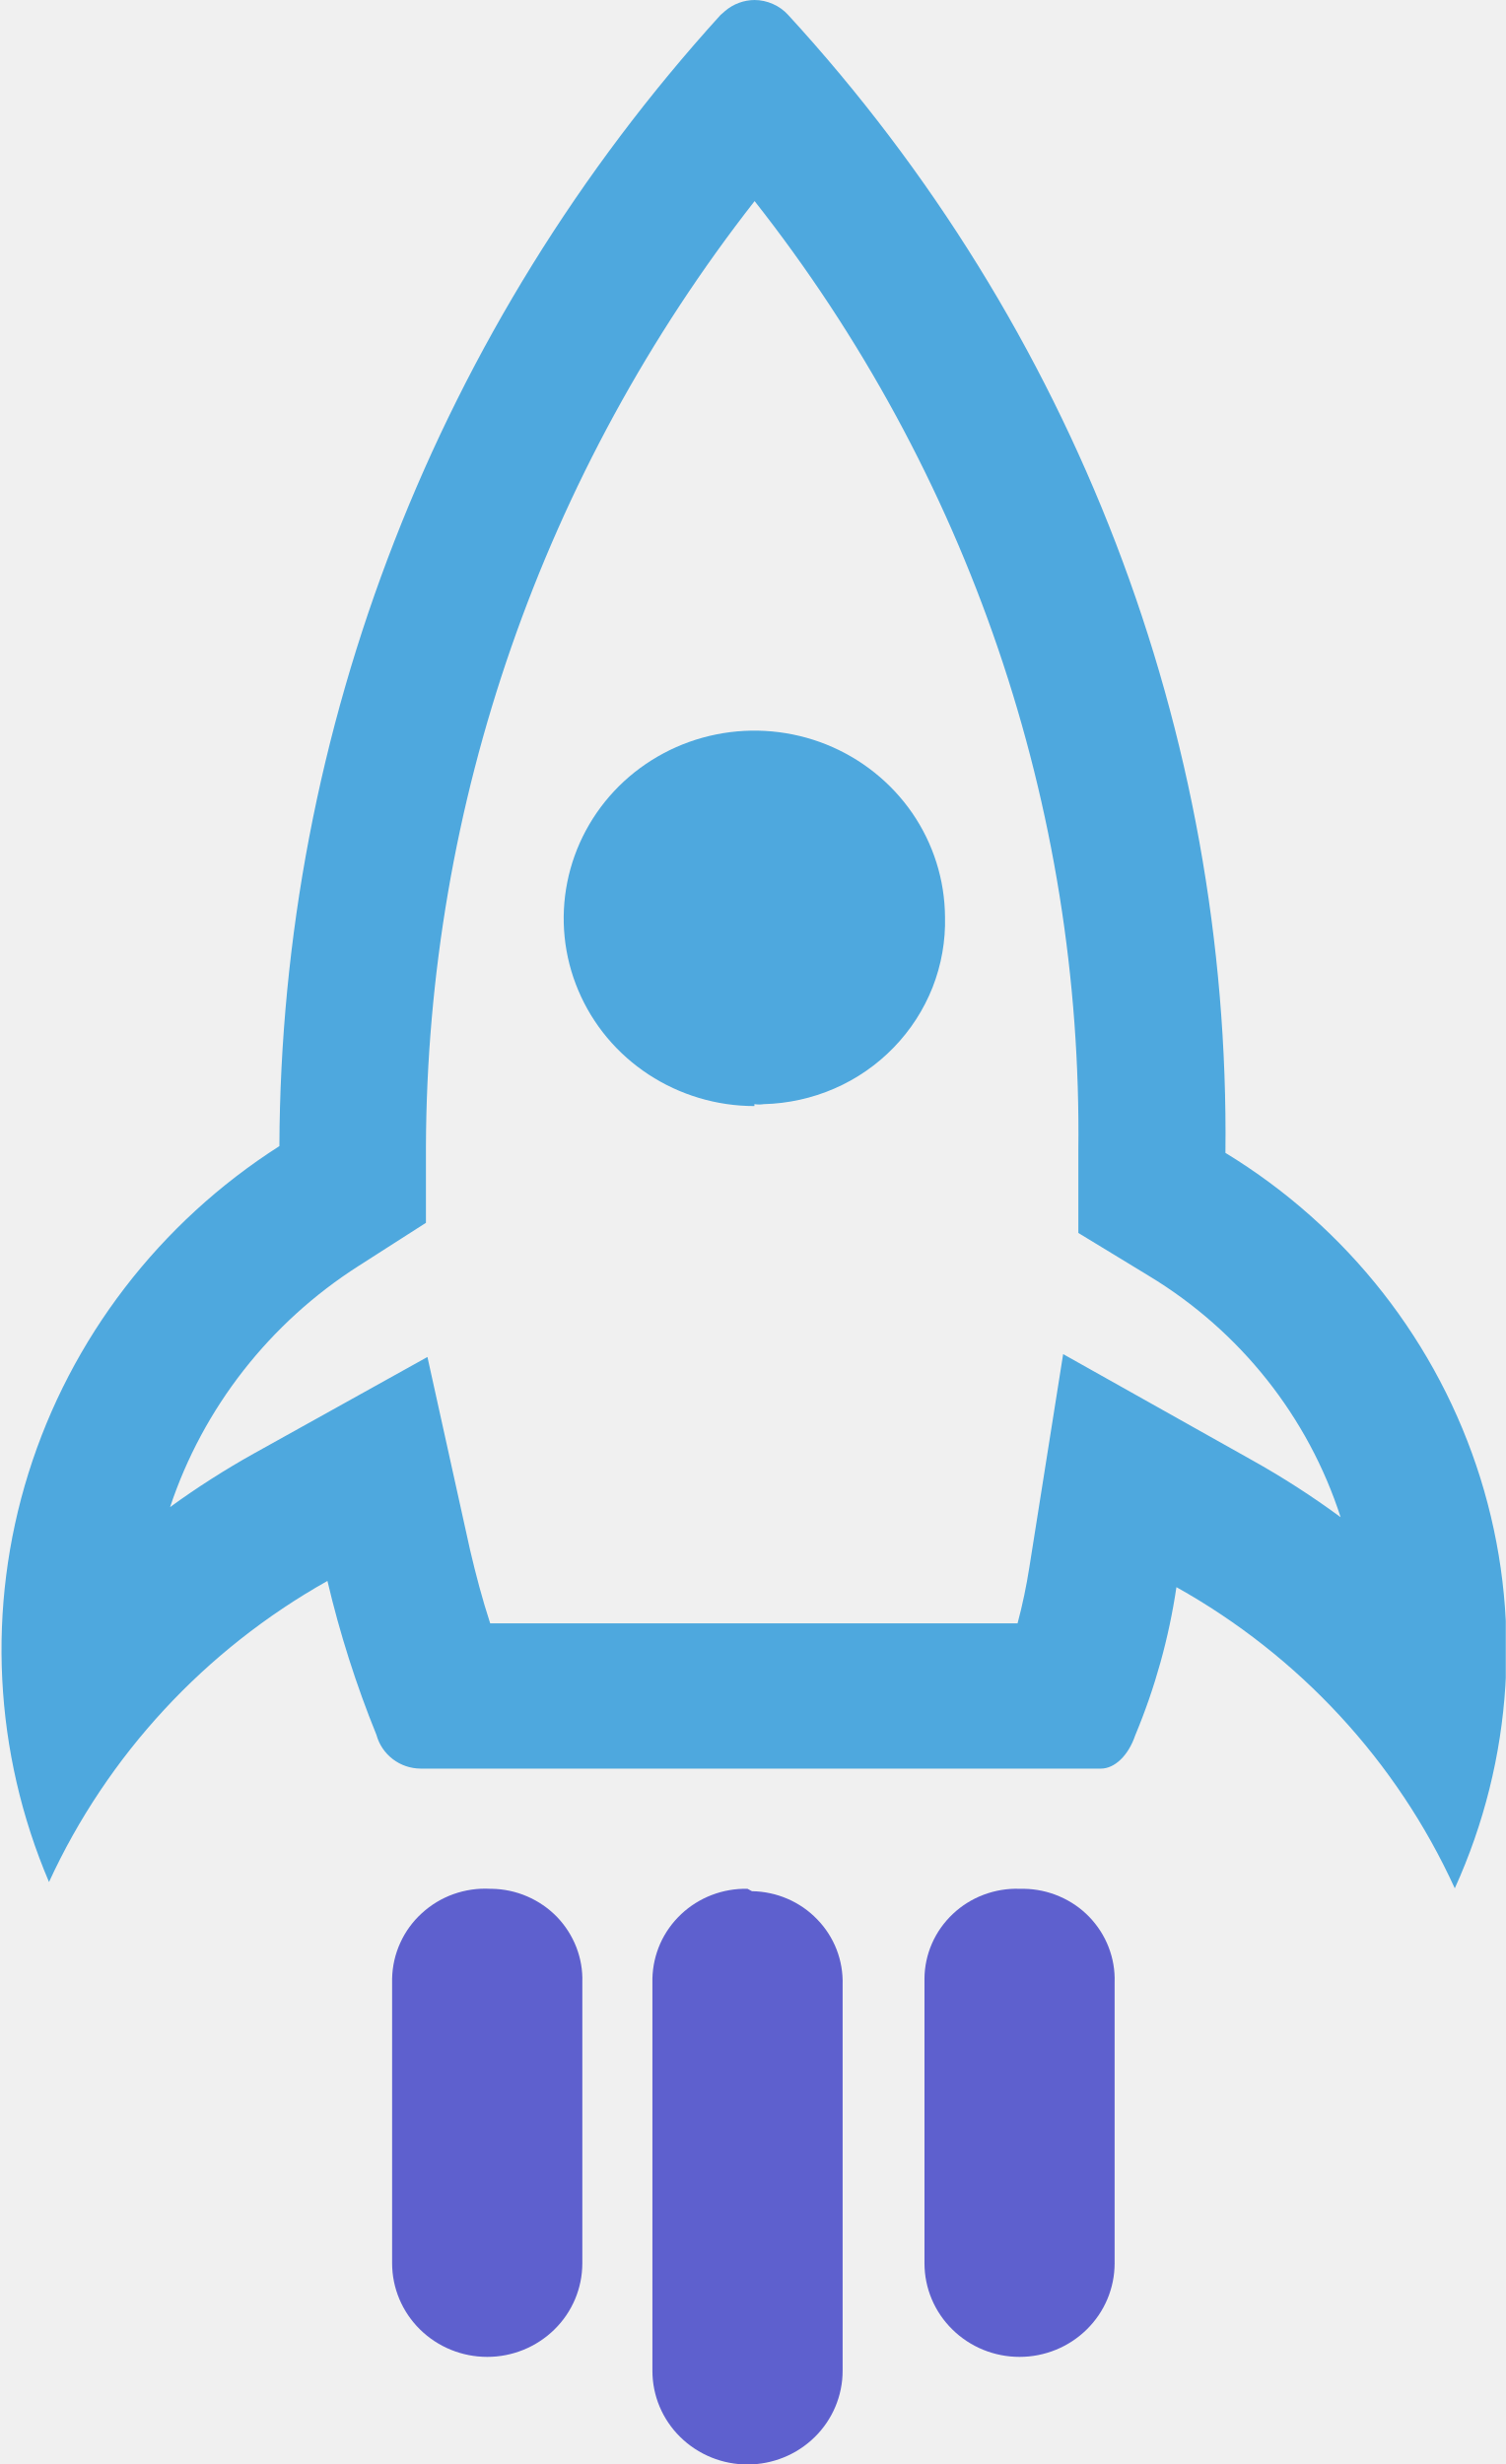
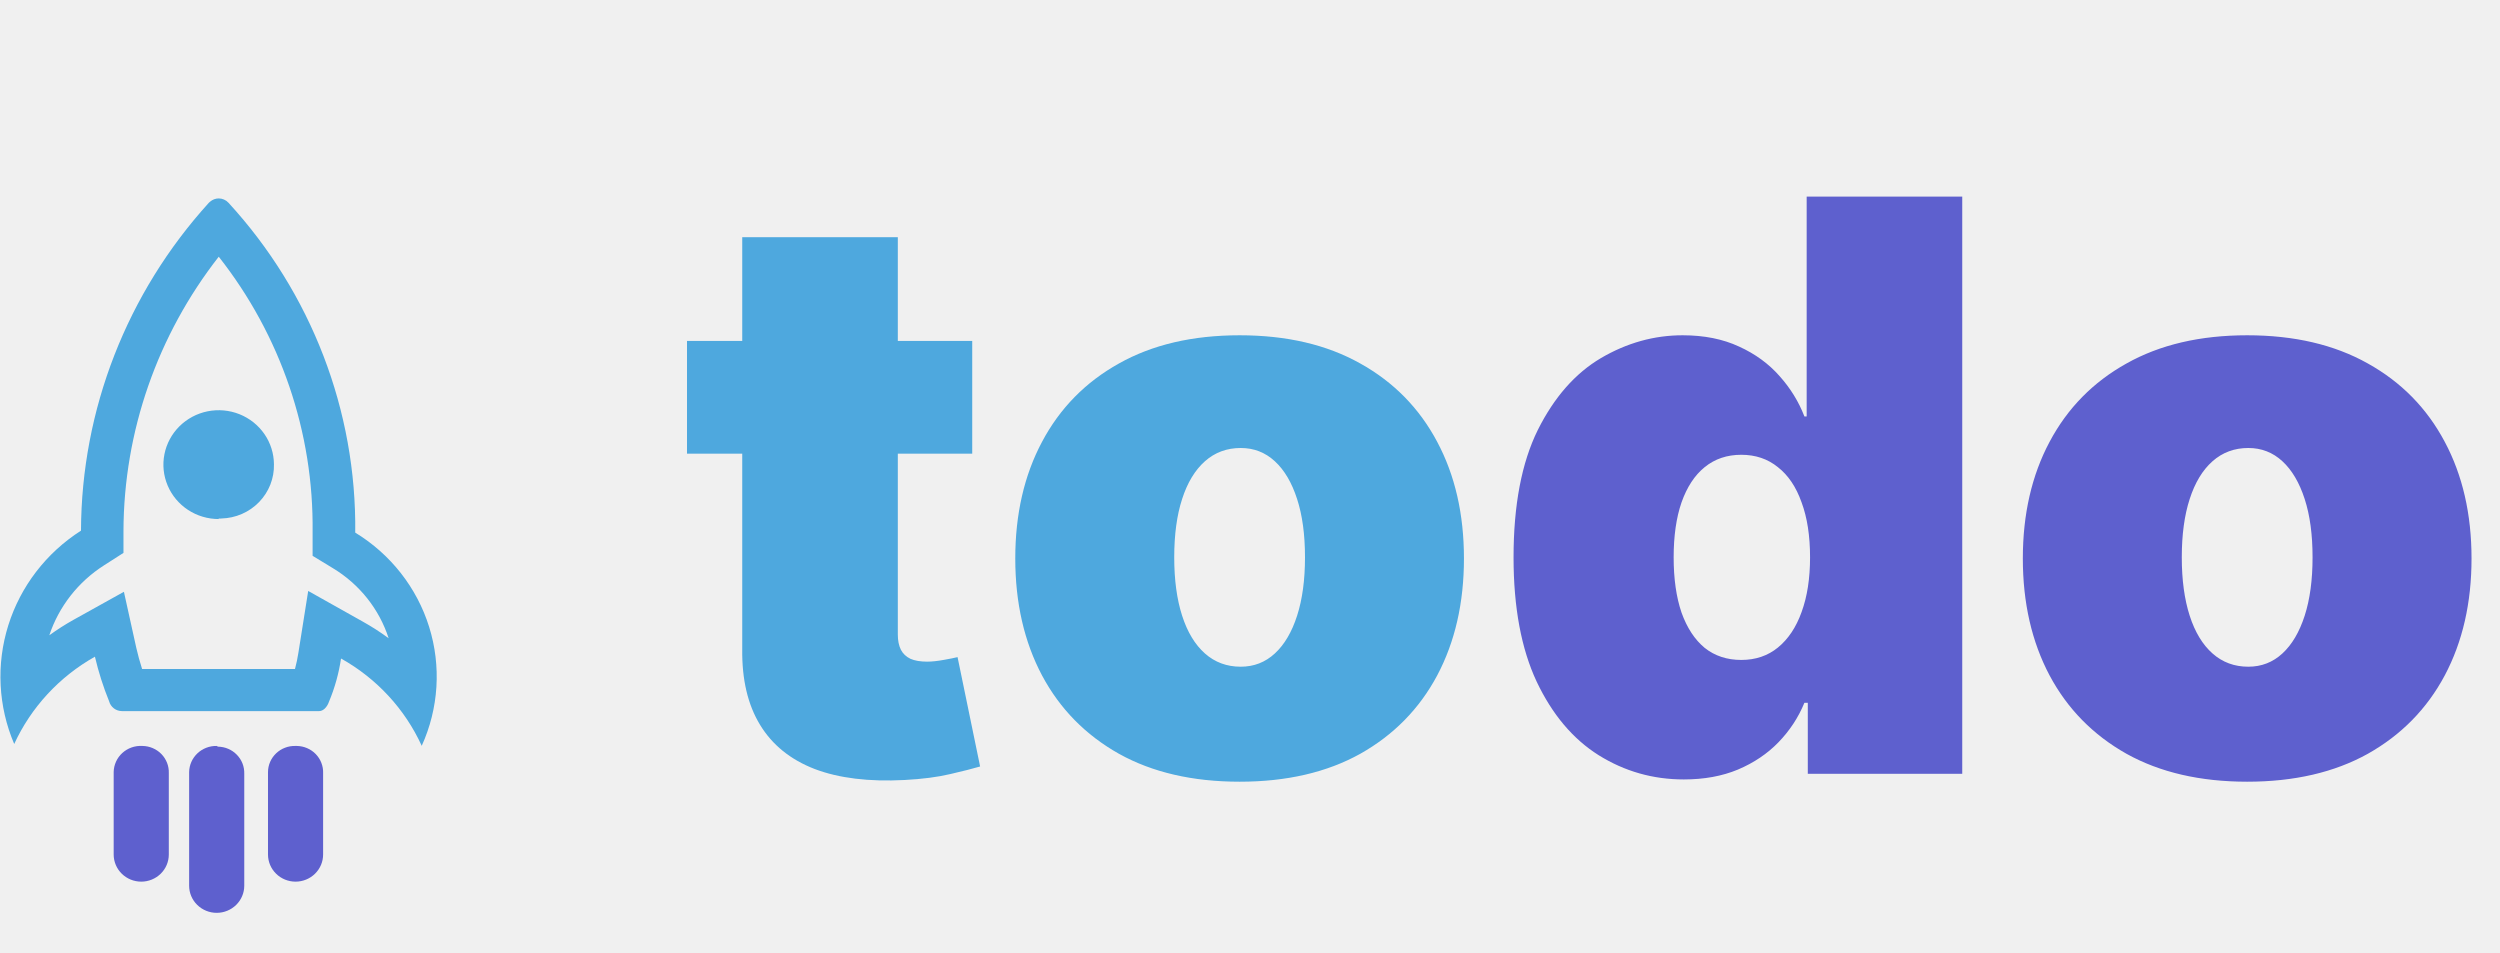
- <svg xmlns="http://www.w3.org/2000/svg" width="22" height="36" viewBox="0 0 22 36" fill="none">
-   <g clip-path="url(#clip0_4130_511)">
-     <path d="M11.021 2.933C14.147 6.901 15.816 11.794 15.755 16.816V18.014L16.787 18.642C18.119 19.448 19.113 20.699 19.587 22.167C19.171 21.86 18.735 21.58 18.283 21.328L15.533 19.784L15.039 22.9C14.996 23.175 14.939 23.448 14.867 23.718H7.162C7.047 23.366 6.954 23.013 6.868 22.646L6.245 19.826L3.71 21.236C3.286 21.473 2.877 21.734 2.485 22.019C2.968 20.568 3.941 19.324 5.242 18.494L6.223 17.866V16.752C6.241 11.751 7.93 6.895 11.029 2.933H11.021ZM11.029 0C10.868 0 10.713 0.058 10.592 0.162L10.527 0.219C6.398 4.766 4.105 10.645 4.082 16.745C2.33 17.864 1.033 19.554 0.417 21.52C-0.198 23.485 -0.092 25.601 0.716 27.497C1.568 25.645 2.991 24.106 4.784 23.098C4.964 23.864 5.203 24.616 5.5 25.347C5.538 25.487 5.621 25.611 5.738 25.701C5.854 25.79 5.997 25.839 6.145 25.84H16.085C16.285 25.84 16.486 25.65 16.586 25.354C16.876 24.659 17.078 23.932 17.188 23.189C18.984 24.193 20.408 25.734 21.255 27.589C22.112 25.702 22.245 23.573 21.629 21.597C21.012 19.621 19.689 17.932 17.904 16.844C17.974 10.708 15.694 4.772 11.516 0.219C11.454 0.15 11.377 0.095 11.292 0.058C11.207 0.02 11.115 0 11.021 0L11.029 0Z" fill="#4EA8DE" />
-     <path d="M11.022 16.16C10.472 16.16 9.934 15.999 9.476 15.699C9.018 15.399 8.661 14.972 8.45 14.472C8.238 13.972 8.182 13.421 8.288 12.89C8.394 12.358 8.657 11.87 9.044 11.485C9.432 11.101 9.926 10.838 10.465 10.73C11.004 10.622 11.563 10.673 12.073 10.877C12.582 11.082 13.019 11.43 13.328 11.878C13.636 12.326 13.803 12.854 13.807 13.396C13.816 13.747 13.754 14.096 13.626 14.424C13.497 14.751 13.304 15.05 13.058 15.304C12.812 15.558 12.518 15.762 12.191 15.904C11.865 16.046 11.514 16.123 11.158 16.132C11.113 16.139 11.067 16.139 11.022 16.132V16.16Z" fill="#4EA8DE" />
-     <path d="M14.896 27.596C14.717 27.59 14.538 27.62 14.371 27.683C14.203 27.746 14.05 27.842 13.921 27.964C13.792 28.086 13.688 28.232 13.617 28.394C13.546 28.556 13.508 28.731 13.507 28.907V33.067C13.507 33.43 13.653 33.778 13.914 34.034C14.174 34.291 14.527 34.435 14.896 34.435C15.264 34.435 15.618 34.291 15.878 34.034C16.139 33.778 16.285 33.43 16.285 33.067V28.964C16.291 28.788 16.261 28.613 16.197 28.448C16.134 28.284 16.037 28.134 15.914 28.006C15.791 27.879 15.643 27.777 15.479 27.707C15.315 27.636 15.139 27.599 14.96 27.596H14.896Z" fill="#5E60CE" />
-     <path d="M7.162 27.596C6.979 27.586 6.797 27.613 6.625 27.674C6.454 27.735 6.297 27.83 6.163 27.953C6.029 28.075 5.922 28.222 5.848 28.386C5.773 28.55 5.733 28.727 5.729 28.907V33.067C5.729 33.43 5.876 33.778 6.136 34.034C6.397 34.291 6.75 34.435 7.119 34.435C7.487 34.435 7.84 34.291 8.101 34.034C8.362 33.778 8.508 33.43 8.508 33.067V28.963C8.514 28.788 8.484 28.613 8.42 28.448C8.356 28.284 8.26 28.134 8.137 28.006C8.013 27.879 7.865 27.777 7.702 27.707C7.538 27.636 7.362 27.599 7.183 27.596H7.162Z" fill="#5E60CE" />
-     <path d="M10.921 27.596C10.743 27.592 10.565 27.623 10.398 27.687C10.232 27.751 10.08 27.846 9.951 27.968C9.822 28.09 9.718 28.235 9.646 28.397C9.575 28.558 9.536 28.731 9.532 28.907V34.639C9.532 35.002 9.678 35.35 9.939 35.606C10.2 35.863 10.553 36.007 10.921 36.007C11.29 36.007 11.643 35.863 11.904 35.606C12.164 35.35 12.311 35.002 12.311 34.639V28.999C12.316 28.823 12.287 28.648 12.223 28.483C12.159 28.319 12.063 28.169 11.939 28.042C11.816 27.914 11.668 27.812 11.505 27.742C11.341 27.671 11.164 27.634 10.986 27.631L10.921 27.596Z" fill="#5E60CE" />
+ <svg xmlns="http://www.w3.org/2000/svg" width="126" height="48" viewBox="0 0 126 48" fill="none">
+   <path d="M49 17.182V22.864H34.625V17.182H49ZM37.409 11.954H45.25V31.983C45.25 32.286 45.302 32.542 45.406 32.75C45.51 32.949 45.671 33.1 45.889 33.205C46.107 33.299 46.386 33.347 46.727 33.347C46.964 33.347 47.239 33.318 47.551 33.261C47.873 33.205 48.11 33.157 48.261 33.119L49.398 38.631C49.047 38.735 48.545 38.863 47.892 39.014C47.248 39.166 46.481 39.265 45.591 39.312C43.792 39.407 42.281 39.222 41.06 38.758C39.838 38.285 38.919 37.542 38.304 36.528C37.688 35.515 37.39 34.246 37.409 32.722V11.954ZM62.477 39.398C60.109 39.398 58.083 38.929 56.397 37.992C54.711 37.044 53.419 35.728 52.519 34.043C51.62 32.347 51.17 30.383 51.17 28.148C51.17 25.913 51.62 23.953 52.519 22.267C53.419 20.572 54.711 19.256 56.397 18.318C58.083 17.371 60.109 16.898 62.477 16.898C64.844 16.898 66.871 17.371 68.556 18.318C70.242 19.256 71.534 20.572 72.434 22.267C73.334 23.953 73.783 25.913 73.783 28.148C73.783 30.383 73.334 32.347 72.434 34.043C71.534 35.728 70.242 37.044 68.556 37.992C66.871 38.929 64.844 39.398 62.477 39.398ZM62.533 33.602C63.196 33.602 63.769 33.38 64.252 32.935C64.735 32.49 65.109 31.855 65.374 31.031C65.639 30.207 65.772 29.227 65.772 28.091C65.772 26.945 65.639 25.965 65.374 25.151C65.109 24.327 64.735 23.692 64.252 23.247C63.769 22.802 63.196 22.579 62.533 22.579C61.833 22.579 61.231 22.802 60.729 23.247C60.227 23.692 59.844 24.327 59.579 25.151C59.314 25.965 59.181 26.945 59.181 28.091C59.181 29.227 59.314 30.207 59.579 31.031C59.844 31.855 60.227 32.49 60.729 32.935C61.231 33.38 61.833 33.602 62.533 33.602Z" fill="#4EA8DE" />
+   <path d="M84.863 39.284C83.31 39.284 81.88 38.877 80.573 38.062C79.276 37.248 78.234 36.012 77.448 34.355C76.672 32.698 76.283 30.61 76.283 28.091C76.283 25.458 76.691 23.318 77.505 21.671C78.329 20.023 79.389 18.815 80.687 18.048C81.994 17.281 83.367 16.898 84.806 16.898C85.886 16.898 86.833 17.087 87.647 17.466C88.461 17.835 89.143 18.332 89.692 18.957C90.242 19.573 90.658 20.25 90.942 20.989H91.056V9.909H98.897V39H91.113V35.42H90.942C90.639 36.159 90.204 36.822 89.636 37.409C89.077 37.987 88.395 38.446 87.59 38.787C86.795 39.118 85.886 39.284 84.863 39.284ZM87.761 33.261C88.48 33.261 89.096 33.053 89.607 32.636C90.128 32.21 90.526 31.614 90.8 30.847C91.085 30.07 91.227 29.151 91.227 28.091C91.227 27.011 91.085 26.088 90.8 25.321C90.526 24.544 90.128 23.953 89.607 23.546C89.096 23.129 88.48 22.921 87.761 22.921C87.041 22.921 86.425 23.129 85.914 23.546C85.412 23.953 85.024 24.544 84.749 25.321C84.484 26.088 84.352 27.011 84.352 28.091C84.352 29.171 84.484 30.099 84.749 30.875C85.024 31.642 85.412 32.234 85.914 32.651C86.425 33.058 87.041 33.261 87.761 33.261ZM113.258 39.398C110.89 39.398 108.864 38.929 107.178 37.992C105.493 37.044 104.2 35.728 103.3 34.043C102.401 32.347 101.951 30.383 101.951 28.148C101.951 25.913 102.401 23.953 103.3 22.267C104.2 20.572 105.493 19.256 107.178 18.318C108.864 17.371 110.89 16.898 113.258 16.898C115.625 16.898 117.652 17.371 119.337 18.318C121.023 19.256 122.316 20.572 123.215 22.267C124.115 23.953 124.565 25.913 124.565 28.148C124.565 30.383 124.115 32.347 123.215 34.043C122.316 35.728 121.023 37.044 119.337 37.992C117.652 38.929 115.625 39.398 113.258 39.398ZM113.315 33.602C113.978 33.602 114.55 33.38 115.033 32.935C115.516 32.49 115.89 31.855 116.156 31.031C116.421 30.207 116.553 29.227 116.553 28.091C116.553 26.945 116.421 25.965 116.156 25.151C115.89 24.327 115.516 23.692 115.033 23.247C114.55 22.802 113.978 22.579 113.315 22.579C112.614 22.579 112.013 22.802 111.511 23.247C111.009 23.692 110.625 24.327 110.36 25.151C110.095 25.965 109.962 26.945 109.962 28.091C109.962 29.227 110.095 30.207 110.36 31.031C110.625 31.855 111.009 32.49 111.511 32.935C112.013 33.38 112.614 33.602 113.315 33.602Z" fill="#5E60CE" />
+   <g clip-path="url(#clip0_4130_509)">
+     <path d="M11.021 12.933C14.147 16.901 15.816 21.794 15.755 26.816V28.014L16.787 28.642C18.119 29.448 19.113 30.699 19.587 32.167C19.171 31.86 18.735 31.58 18.283 31.328L15.533 29.784L15.039 32.9C14.996 33.175 14.939 33.449 14.867 33.718H7.162C7.047 33.365 6.954 33.013 6.868 32.646L6.245 29.826L3.71 31.236C3.286 31.473 2.877 31.734 2.485 32.019C2.968 30.568 3.941 29.324 5.242 28.494L6.223 27.866V26.752C6.241 21.751 7.93 16.895 11.029 12.933H11.021ZM11.029 10C10.868 10 10.713 10.058 10.592 10.162L10.527 10.219C6.398 14.766 4.105 20.645 4.082 26.745C2.33 27.864 1.033 29.554 0.417 31.52C-0.198 33.485 -0.092 35.601 0.716 37.497C1.568 35.645 2.991 34.106 4.784 33.097C4.964 33.864 5.203 34.616 5.5 35.347C5.538 35.487 5.621 35.611 5.738 35.701C5.854 35.79 5.997 35.839 6.145 35.84H16.085C16.285 35.84 16.486 35.65 16.586 35.354C16.876 34.659 17.078 33.932 17.188 33.189C18.984 34.193 20.408 35.734 21.255 37.589C22.112 35.702 22.245 33.573 21.629 31.597C21.012 29.621 19.689 27.932 17.904 26.844C17.974 20.708 15.694 14.772 11.516 10.219C11.454 10.15 11.377 10.095 11.292 10.058C11.207 10.02 11.115 10 11.021 10H11.029Z" fill="#4EA8DE" />
+     <path d="M11.022 26.16C10.472 26.16 9.934 26 9.476 25.699C9.018 25.399 8.661 24.971 8.45 24.472C8.238 23.972 8.182 23.421 8.288 22.89C8.394 22.358 8.657 21.87 9.044 21.485C9.432 21.101 9.926 20.838 10.465 20.73C11.004 20.622 11.563 20.673 12.073 20.877C12.582 21.082 13.019 21.43 13.328 21.878C13.636 22.326 13.803 22.855 13.807 23.396C13.816 23.747 13.754 24.096 13.626 24.424C13.497 24.751 13.304 25.05 13.058 25.304C12.812 25.558 12.518 25.762 12.191 25.904C11.865 26.046 11.514 26.123 11.158 26.132C11.113 26.139 11.067 26.139 11.022 26.132V26.16Z" fill="#4EA8DE" />
+     <path d="M14.896 37.596C14.717 37.59 14.538 37.62 14.371 37.683C14.203 37.746 14.05 37.842 13.921 37.964C13.792 38.086 13.688 38.232 13.617 38.394C13.546 38.556 13.508 38.731 13.507 38.907V43.067C13.507 43.43 13.653 43.778 13.914 44.034C14.174 44.291 14.527 44.435 14.896 44.435C15.264 44.435 15.618 44.291 15.878 44.034C16.139 43.778 16.285 43.43 16.285 43.067V38.964C16.291 38.788 16.261 38.613 16.197 38.448C16.134 38.284 16.037 38.134 15.914 38.006C15.791 37.879 15.643 37.777 15.479 37.707C15.315 37.636 15.139 37.599 14.96 37.596H14.896Z" fill="#5E60CE" />
+     <path d="M7.162 37.596C6.979 37.586 6.797 37.613 6.625 37.674C6.454 37.736 6.297 37.83 6.163 37.953C6.029 38.075 5.922 38.222 5.848 38.386C5.773 38.55 5.733 38.727 5.729 38.907V43.067C5.729 43.43 5.876 43.778 6.136 44.034C6.397 44.291 6.75 44.435 7.119 44.435C7.487 44.435 7.84 44.291 8.101 44.034C8.362 43.778 8.508 43.43 8.508 43.067V38.964C8.514 38.788 8.484 38.612 8.42 38.448C8.356 38.284 8.26 38.134 8.137 38.006C8.013 37.879 7.865 37.777 7.702 37.707C7.538 37.636 7.362 37.599 7.183 37.596H7.162Z" fill="#5E60CE" />
+     <path d="M10.921 37.596C10.743 37.592 10.565 37.623 10.398 37.687C10.232 37.751 10.08 37.846 9.951 37.968C9.822 38.09 9.718 38.236 9.646 38.397C9.575 38.558 9.536 38.731 9.532 38.907V44.639C9.532 45.002 9.678 45.35 9.939 45.606C10.2 45.863 10.553 46.007 10.921 46.007C11.29 46.007 11.643 45.863 11.904 45.606C12.164 45.35 12.311 45.002 12.311 44.639V38.999C12.316 38.823 12.287 38.648 12.223 38.483C12.159 38.319 12.063 38.169 11.939 38.042C11.816 37.914 11.668 37.812 11.505 37.742C11.341 37.671 11.164 37.634 10.986 37.631L10.921 37.596Z" fill="#5E60CE" />
  </g>
  <defs>
-     <clipPath id="clip0_4130_511">
-       <rect width="22" height="36" fill="white" />
+     <clipPath id="clip0_4130_509">
+       <rect width="22" height="36" fill="white" transform="translate(0 10)" />
    </clipPath>
  </defs>
</svg>
